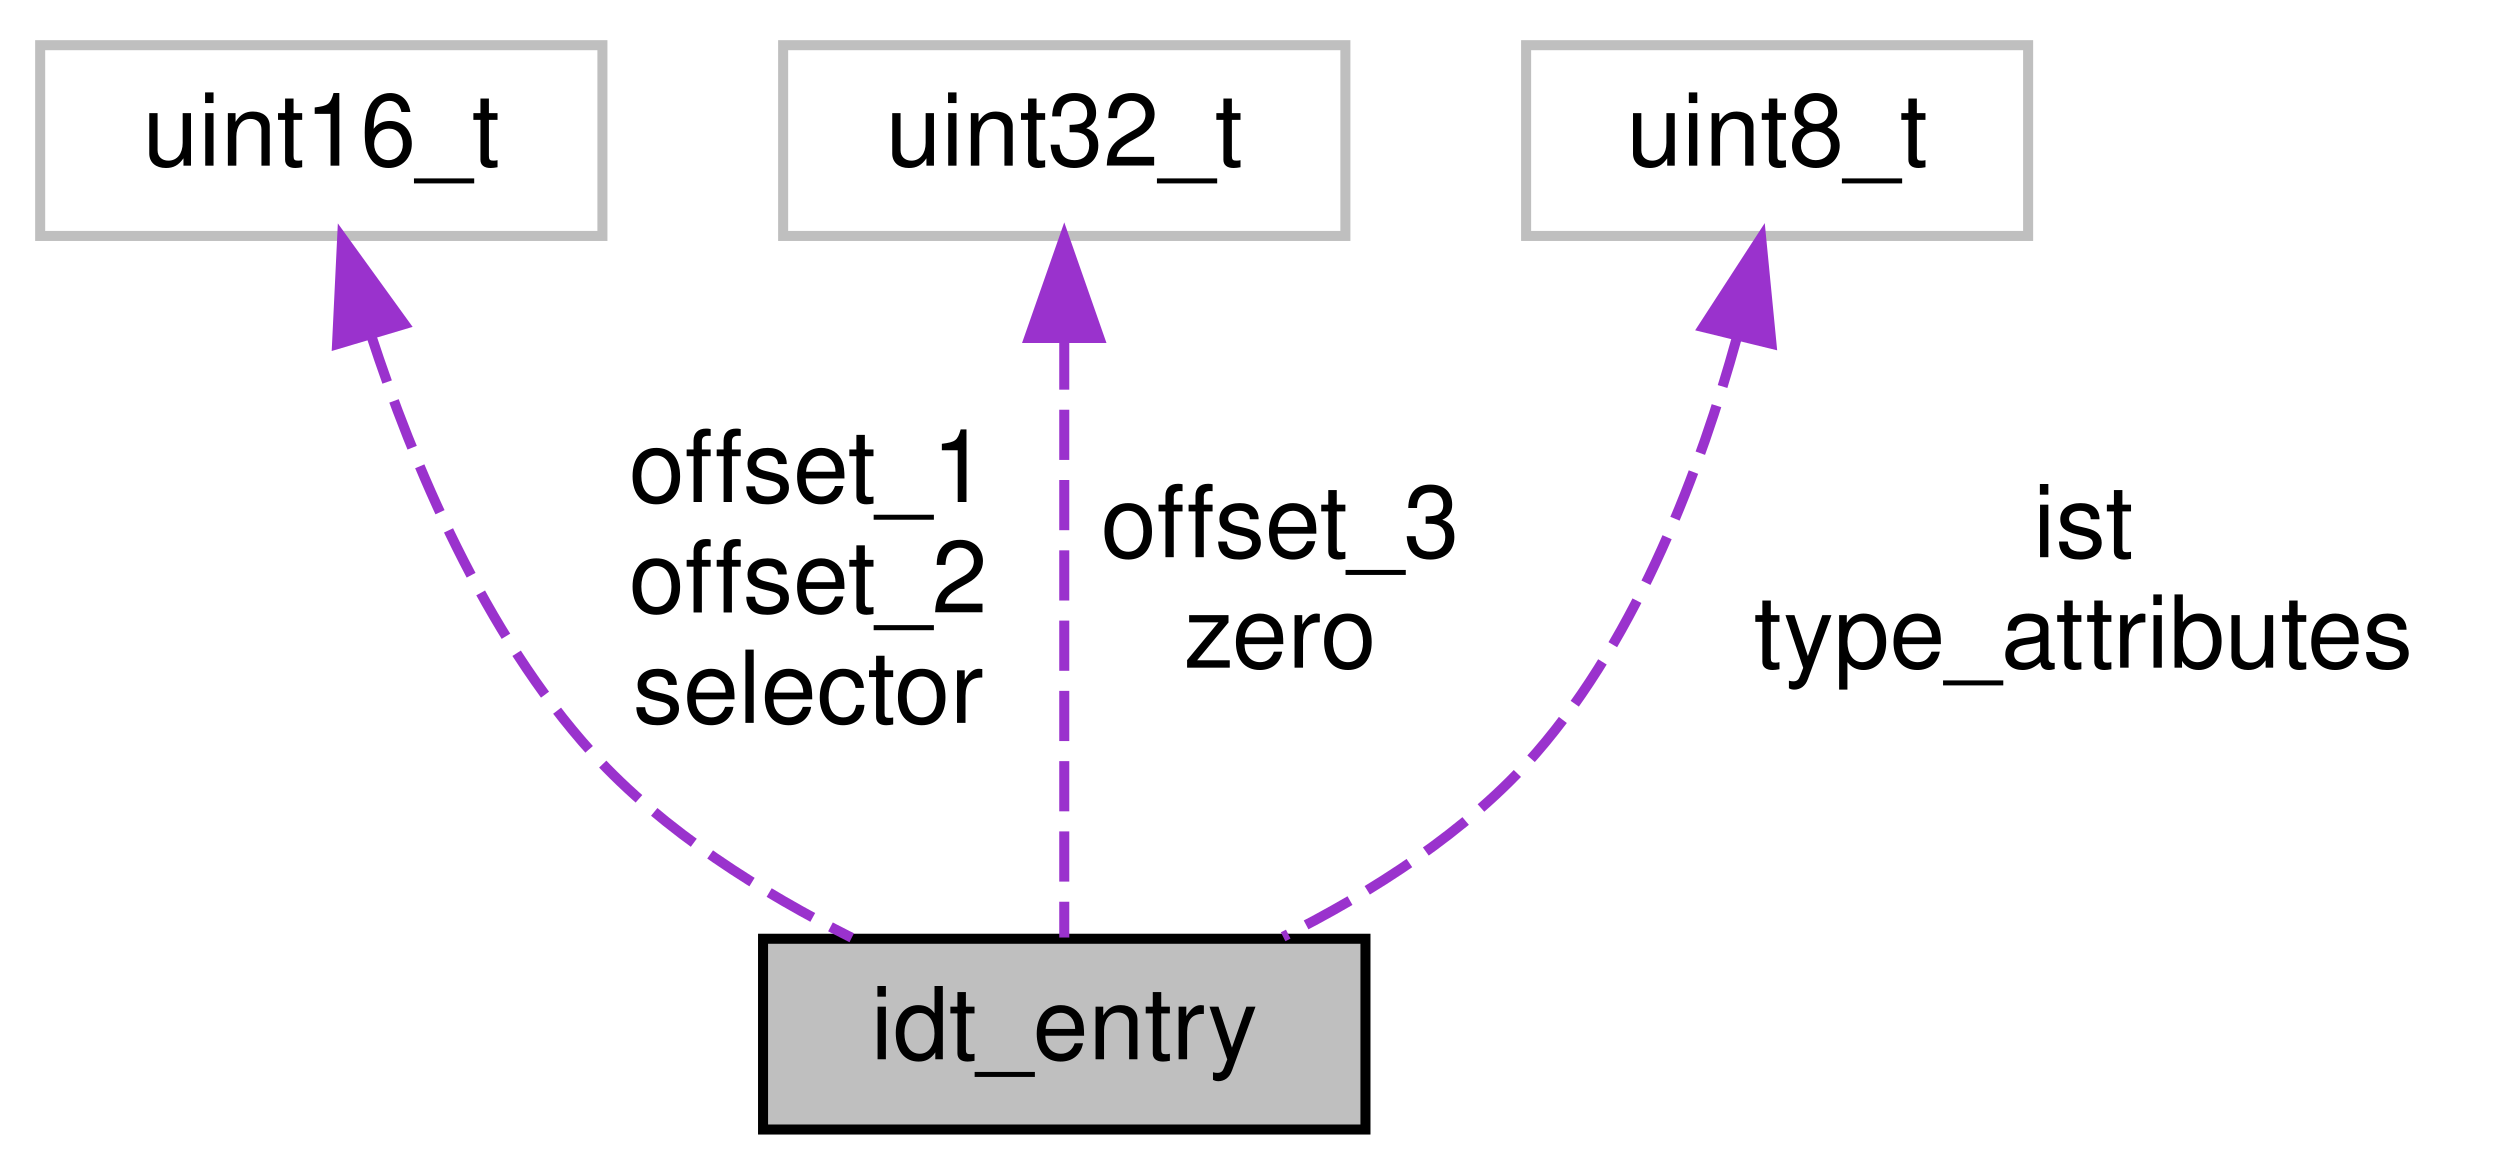
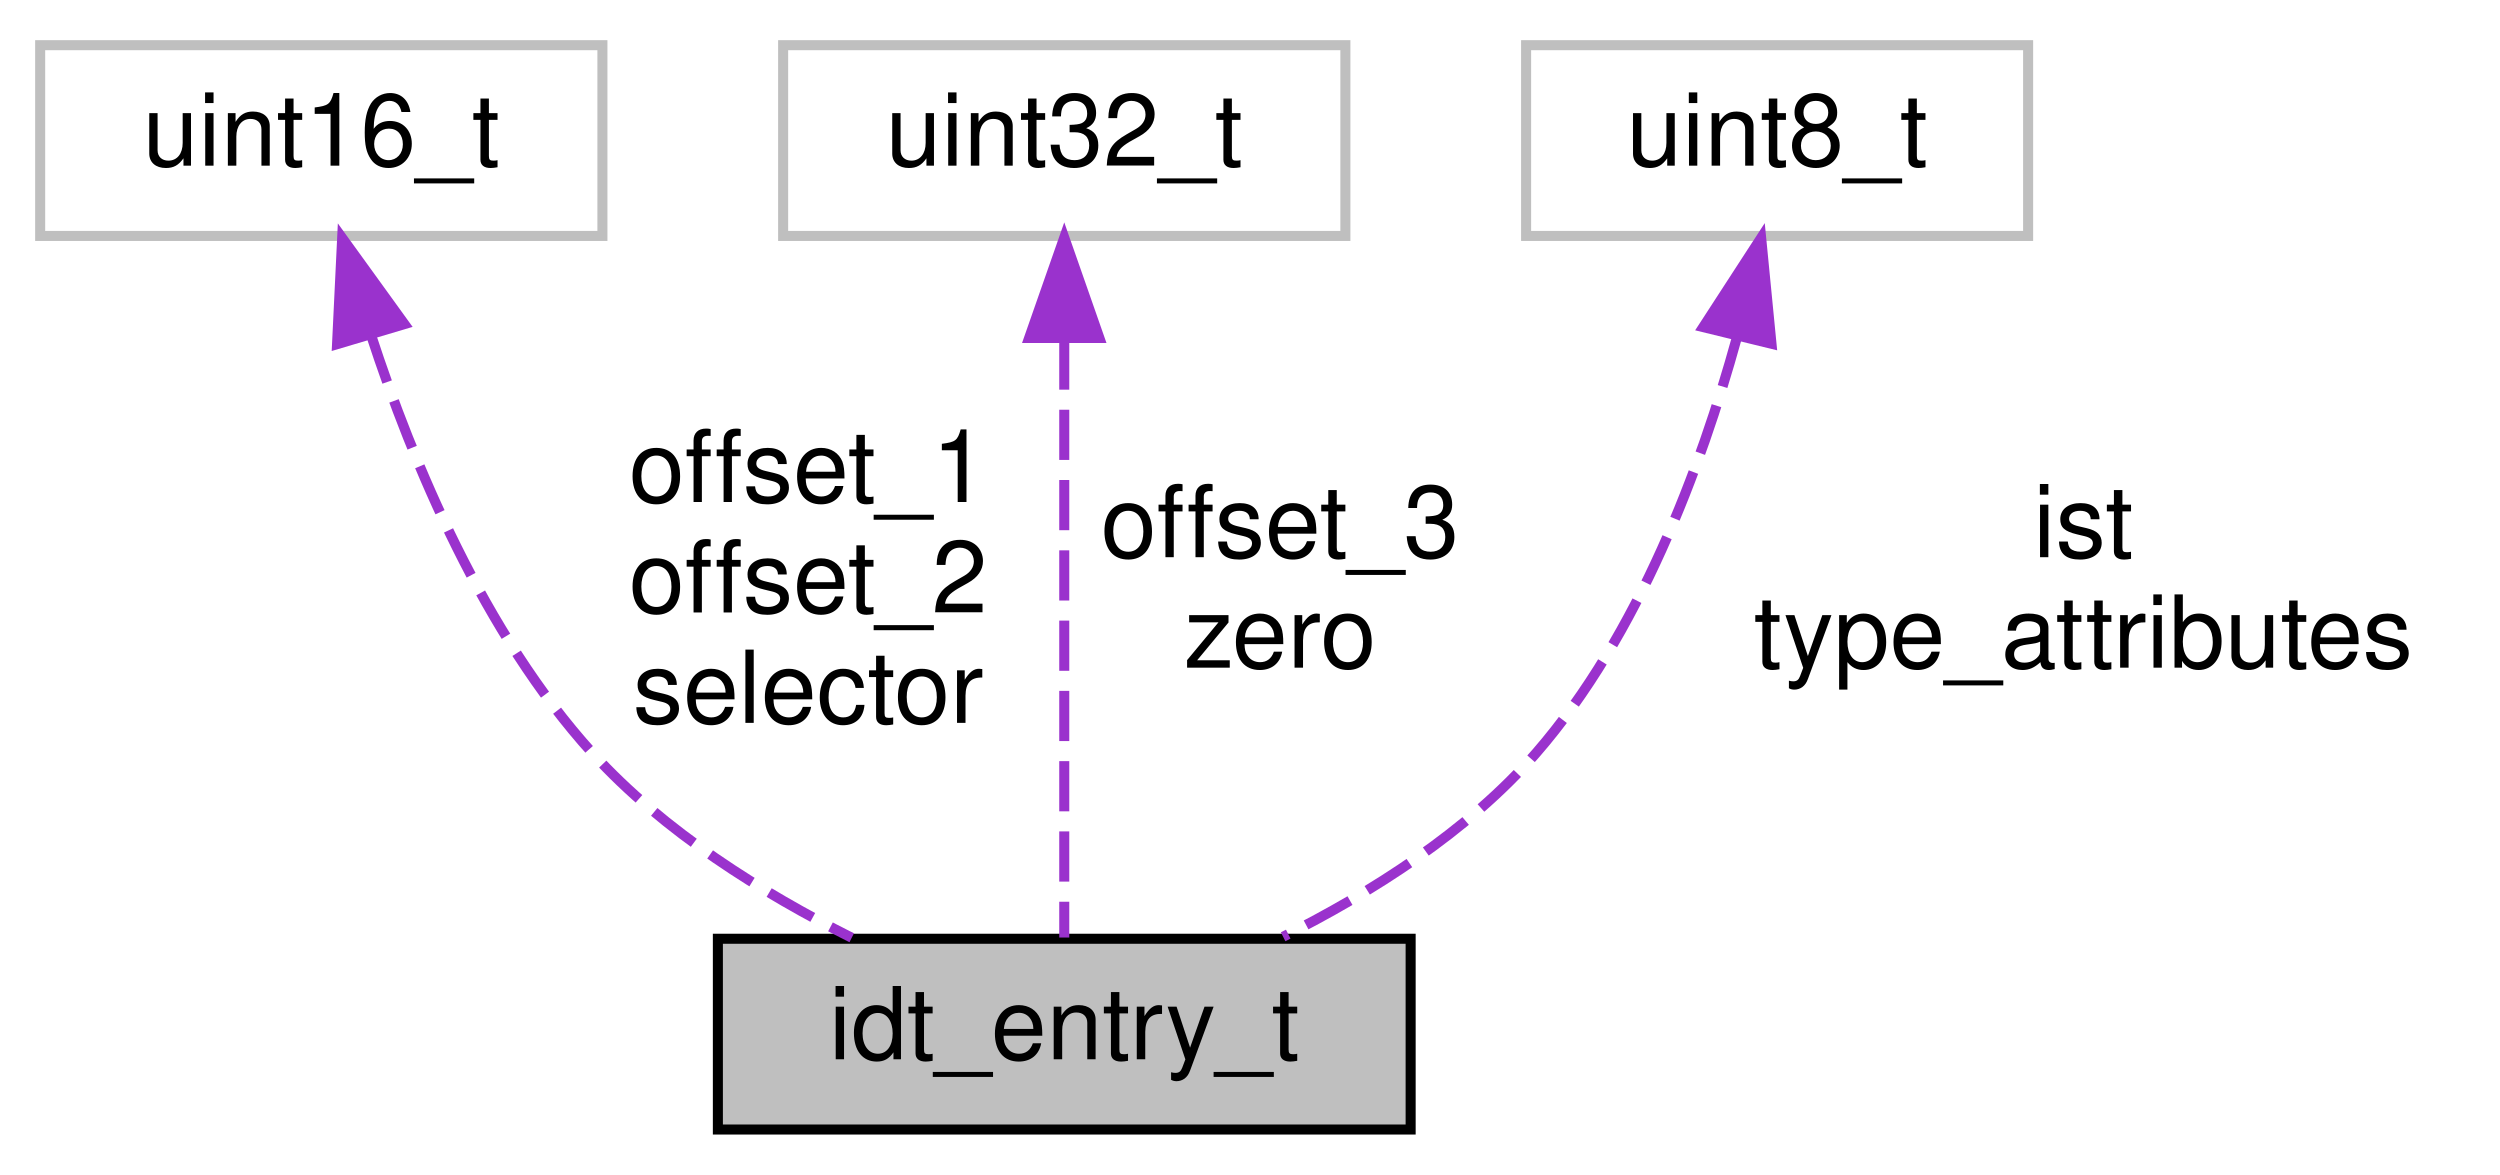
<svg xmlns="http://www.w3.org/2000/svg" xmlns:xlink="http://www.w3.org/1999/xlink" width="249pt" height="117pt" viewBox="0.00 0.00 249.00 117.00">
  <g id="graph0" class="graph" transform="scale(1 1) rotate(0) translate(4 113)">
    <g id="node1" class="node">
      <g id="a_node1">
        <a xlink:title=" ">
-           <polygon fill="#bfbfbf" stroke="black" points="72,-0.5 72,-19.5 132,-19.5 132,-0.5 72,-0.5" />
-           <text text-anchor="middle" x="102" y="-7.5" font-family="Helvetica,sans-Serif" font-size="10.00">idt_entry</text>
+           <polygon fill="#bfbfbf" stroke="black" points="67.5,-0.5 67.5,-19.5 136.5,-19.5 136.5,-0.5 67.5,-0.5" />
+           <text text-anchor="middle" x="102" y="-7.5" font-family="Helvetica,sans-Serif" font-size="10.00">idt_entry_t</text>
        </a>
      </g>
    </g>
    <g id="node2" class="node">
      <g id="a_node2">
        <a xlink:title=" ">
          <polygon fill="none" stroke="#bfbfbf" points="0,-89.5 0,-108.5 56,-108.5 56,-89.5 0,-89.5" />
          <text text-anchor="middle" x="28" y="-96.5" font-family="Helvetica,sans-Serif" font-size="10.00">uint16_t</text>
        </a>
      </g>
    </g>
    <g id="edge1" class="edge">
      <path fill="none" stroke="#9a32cd" stroke-dasharray="5,2" d="M32.94,-79.68C37.13,-66.84 44.21,-49.9 55,-38 62.08,-30.19 71.96,-24.04 80.83,-19.6" />
      <polygon fill="#9a32cd" stroke="#9a32cd" points="29.57,-78.72 30.08,-89.3 36.28,-80.72 29.57,-78.72" />
      <text text-anchor="middle" x="76.5" y="-63" font-family="Helvetica,sans-Serif" font-size="10.00"> offset_1</text>
      <text text-anchor="middle" x="76.5" y="-52" font-family="Helvetica,sans-Serif" font-size="10.00">offset_2</text>
      <text text-anchor="middle" x="76.5" y="-41" font-family="Helvetica,sans-Serif" font-size="10.00">selector</text>
    </g>
    <g id="node3" class="node">
      <g id="a_node3">
        <a xlink:title=" ">
          <polygon fill="none" stroke="#bfbfbf" points="74,-89.5 74,-108.5 130,-108.5 130,-89.5 74,-89.5" />
          <text text-anchor="middle" x="102" y="-96.5" font-family="Helvetica,sans-Serif" font-size="10.00">uint32_t</text>
        </a>
      </g>
    </g>
    <g id="edge2" class="edge">
      <path fill="none" stroke="#9a32cd" stroke-dasharray="5,2" d="M102,-79.19C102,-60.74 102,-33.41 102,-19.62" />
      <polygon fill="#9a32cd" stroke="#9a32cd" points="98.5,-79.34 102,-89.34 105.5,-79.34 98.5,-79.34" />
      <text text-anchor="middle" x="123.5" y="-57.5" font-family="Helvetica,sans-Serif" font-size="10.00"> offset_3</text>
      <text text-anchor="middle" x="123.5" y="-46.5" font-family="Helvetica,sans-Serif" font-size="10.00">zero</text>
    </g>
    <g id="node4" class="node">
      <g id="a_node4">
        <a xlink:title=" ">
          <polygon fill="none" stroke="#bfbfbf" points="148,-89.5 148,-108.5 198,-108.5 198,-89.5 148,-89.5" />
          <text text-anchor="middle" x="173" y="-96.5" font-family="Helvetica,sans-Serif" font-size="10.00">uint8_t</text>
        </a>
      </g>
    </g>
    <g id="edge3" class="edge">
      <path fill="none" stroke="#9a32cd" stroke-dasharray="5,2" d="M168.97,-79.3C165.44,-66.51 159.24,-49.79 149,-38 142.21,-30.18 132.58,-24.1 123.8,-19.7" />
      <polygon fill="#9a32cd" stroke="#9a32cd" points="165.64,-80.42 171.41,-89.31 172.44,-78.76 165.64,-80.42" />
      <text text-anchor="middle" x="203.5" y="-57.5" font-family="Helvetica,sans-Serif" font-size="10.00"> ist</text>
      <text text-anchor="middle" x="203.5" y="-46.5" font-family="Helvetica,sans-Serif" font-size="10.00">type_attributes</text>
    </g>
  </g>
</svg>
